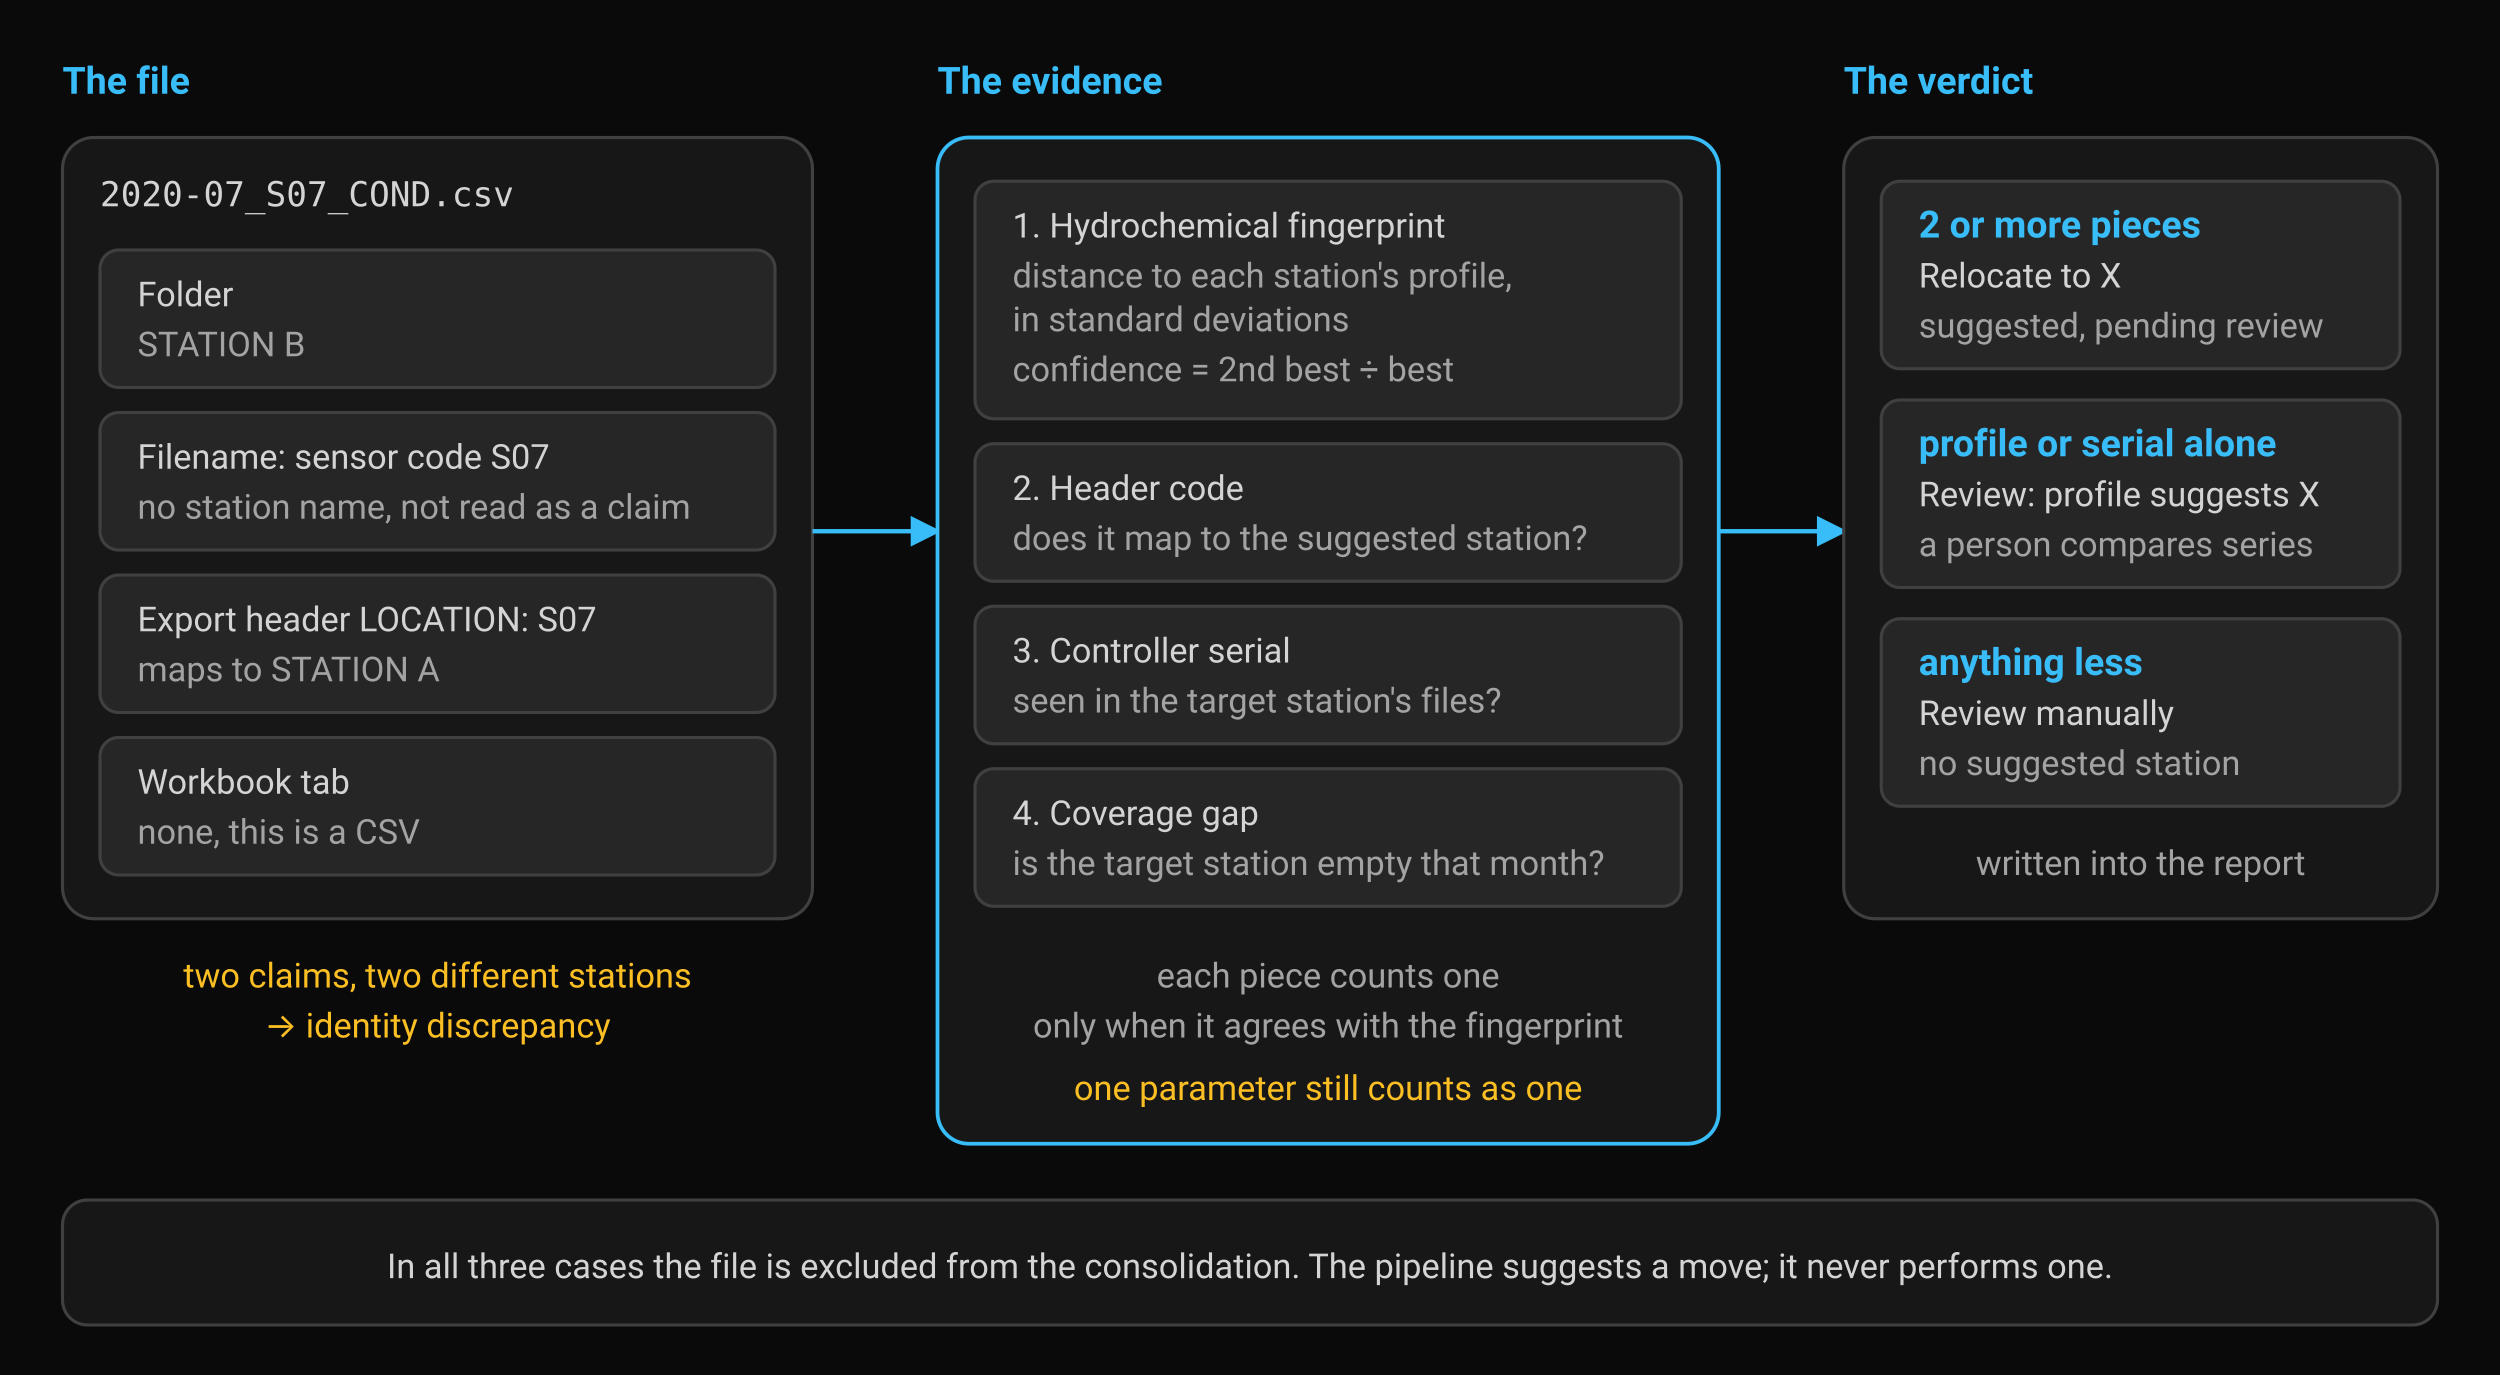
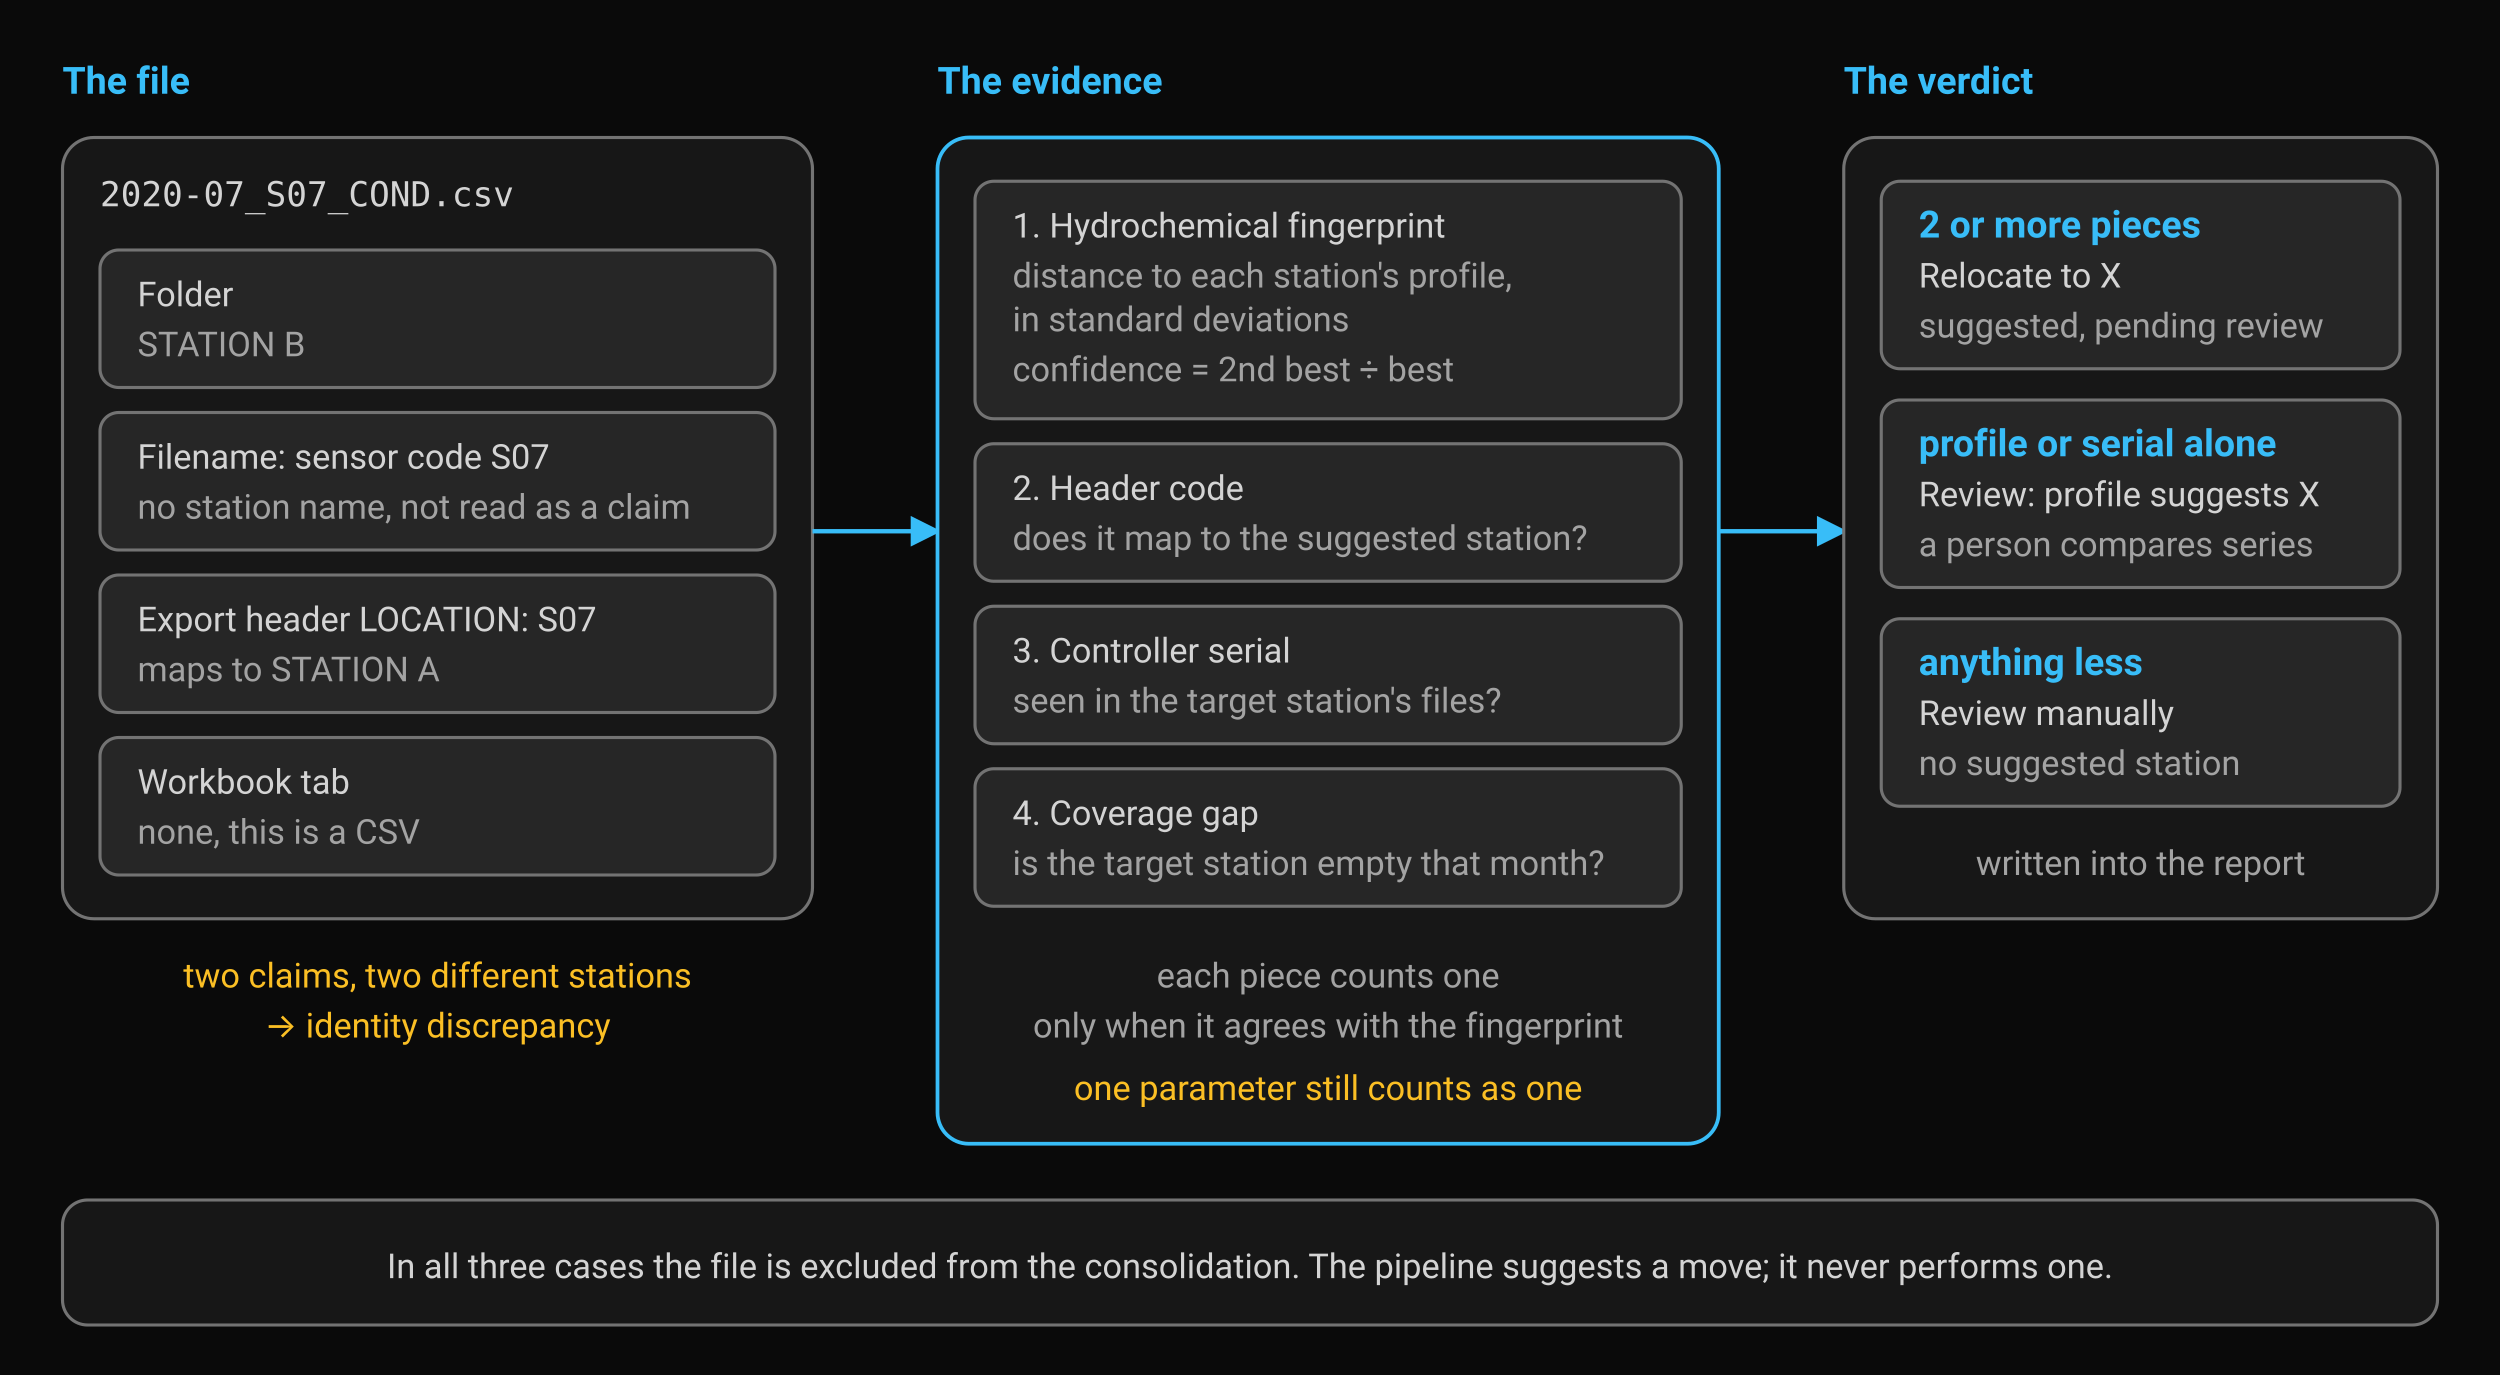
<svg xmlns="http://www.w3.org/2000/svg" viewBox="0 0 800 440" width="800" height="440" role="img" aria-labelledby="title desc">
  <style>
    /* Opaque page colour: the figure stays legible outside the site (own tab, feed readers). */
    svg { background: #0a0a0a; }
    /* Safari lays text out at the size it is shown, and the system font widens at small sizes:
       without this, labels change width as the figure is zoomed. */
    svg { text-rendering: geometricPrecision; }
-     .box { fill: #171717; stroke: #404040; stroke-width: 1; }
+     /* Grey outlines in #737373: 3:1 or more against the page and the fills they edge, so the
+        boxes stay apart at phone size too (WCAG 1.4.11). */
+     .box { fill: #171717; stroke: #737373; stroke-width: 1; }
    .box-accent { fill: #171717; stroke: #38bdf8; stroke-width: 1.2; }
-     .inner { fill: #262626; stroke: #404040; stroke-width: 1; }
+     .inner { fill: #262626; stroke: #737373; stroke-width: 1; }
    .t { font: 600 13px ui-sans-serif, system-ui, -apple-system, "Segoe UI", Roboto, sans-serif; fill: #e5e5e5; }
    .s { font: 11px ui-sans-serif, system-ui, -apple-system, "Segoe UI", Roboto, sans-serif; fill: #a3a3a3; }
    .k { font: 600 12px ui-sans-serif, system-ui, -apple-system, "Segoe UI", Roboto, sans-serif; fill: #38bdf8; }
    .lbl { font: 11px ui-sans-serif, system-ui, -apple-system, "Segoe UI", Roboto, sans-serif; fill: #d4d4d4; }
    .mono { font: 11px ui-monospace, SFMono-Regular, Menlo, Consolas, monospace; fill: #d4d4d4; }
    .warn { fill: #fbbf24; }
    .arrow { stroke: #38bdf8; stroke-width: 1.4; fill: none; }
    .arrow-dim { stroke: #737373; stroke-width: 1.2; fill: none; }
  </style>
  <defs>
    <marker id="ah" viewBox="0 0 8 8" refX="7" refY="4" markerWidth="7" markerHeight="7" orient="auto">
      <path d="M 0 0 L 8 4 L 0 8 z" fill="#38bdf8" />
    </marker>
    <marker id="ahd" viewBox="0 0 8 8" refX="7" refY="4" markerWidth="7" markerHeight="7" orient="auto">
      <path d="M 0 0 L 8 4 L 0 8 z" fill="#737373" />
    </marker>
  </defs>
  <rect width="100%" height="100%" fill="#0a0a0a" />
  <text class="k" x="20" y="30">The file</text>
  <text class="k" x="300" y="30">The evidence</text>
  <text class="k" x="590" y="30">The verdict</text>
  <rect class="box" x="20" y="44" width="240" height="250" rx="10" />
  <text class="mono" x="32" y="66">2020-07_S07_COND.csv</text>
  <rect class="inner" x="32" y="80" width="216" height="44" rx="6" />
  <text class="lbl" x="44" y="98">Folder</text>
  <text class="s" x="44" y="114">STATION B</text>
  <rect class="inner" x="32" y="132" width="216" height="44" rx="6" />
  <text class="lbl" x="44" y="150">Filename: sensor code S07</text>
  <text class="s" x="44" y="166">no station name, not read as a claim</text>
  <rect class="inner" x="32" y="184" width="216" height="44" rx="6" />
  <text class="lbl" x="44" y="202">Export header LOCATION: S07</text>
  <text class="s" x="44" y="218">maps to STATION A</text>
  <rect class="inner" x="32" y="236" width="216" height="44" rx="6" />
  <text class="lbl" x="44" y="254">Workbook tab</text>
  <text class="s" x="44" y="270">none, this is a CSV</text>
  <text class="s warn" x="140" y="316" text-anchor="middle">two claims, two different stations</text>
  <text class="s warn" x="140" y="332" text-anchor="middle">→ identity discrepancy</text>
  <path class="arrow" d="M 260 170 L 300 170" marker-end="url(#ah)" />
  <rect class="box-accent" x="300" y="44" width="250" height="322" rx="10" />
  <rect class="inner" x="312" y="58" width="226" height="76" rx="6" />
  <text class="lbl" x="324" y="76">1. Hydrochemical fingerprint</text>
  <text class="s" x="324" y="92">distance to each station's profile,</text>
  <text class="s" x="324" y="106">in standard deviations</text>
  <text class="s" x="324" y="122">confidence = 2nd best ÷ best</text>
  <rect class="inner" x="312" y="142" width="226" height="44" rx="6" />
  <text class="lbl" x="324" y="160">2. Header code</text>
  <text class="s" x="324" y="176">does it map to the suggested station?</text>
  <rect class="inner" x="312" y="194" width="226" height="44" rx="6" />
  <text class="lbl" x="324" y="212">3. Controller serial</text>
  <text class="s" x="324" y="228">seen in the target station's files?</text>
  <rect class="inner" x="312" y="246" width="226" height="44" rx="6" />
  <text class="lbl" x="324" y="264">4. Coverage gap</text>
  <text class="s" x="324" y="280">is the target station empty that month?</text>
  <text class="s" x="425" y="316" text-anchor="middle">each piece counts one</text>
  <text class="s" x="425" y="332" text-anchor="middle">only when it agrees with the fingerprint</text>
  <text class="s warn" x="425" y="352" text-anchor="middle">one parameter still counts as one</text>
  <path class="arrow" d="M 550 170 L 590 170" marker-end="url(#ah)" />
  <rect class="box" x="590" y="44" width="190" height="250" rx="10" />
  <rect class="inner" x="602" y="58" width="166" height="60" rx="6" />
  <text class="k" x="614" y="76">2 or more pieces</text>
  <text class="lbl" x="614" y="92">Relocate to X</text>
  <text class="s" x="614" y="108">suggested, pending review</text>
  <rect class="inner" x="602" y="128" width="166" height="60" rx="6" />
  <text class="k" x="614" y="146">profile or serial alone</text>
  <text class="lbl" x="614" y="162">Review: profile suggests X</text>
  <text class="s" x="614" y="178">a person compares series</text>
  <rect class="inner" x="602" y="198" width="166" height="60" rx="6" />
  <text class="k" x="614" y="216">anything less</text>
  <text class="lbl" x="614" y="232">Review manually</text>
  <text class="s" x="614" y="248">no suggested station</text>
  <text class="s" x="685" y="280" text-anchor="middle">written into the report</text>
  <rect class="box" x="20" y="384" width="760" height="40" rx="8" />
  <text class="lbl" x="400" y="409" text-anchor="middle">In all three cases the file is excluded from the consolidation. The pipeline suggests a move; it never performs one.</text>
</svg>
